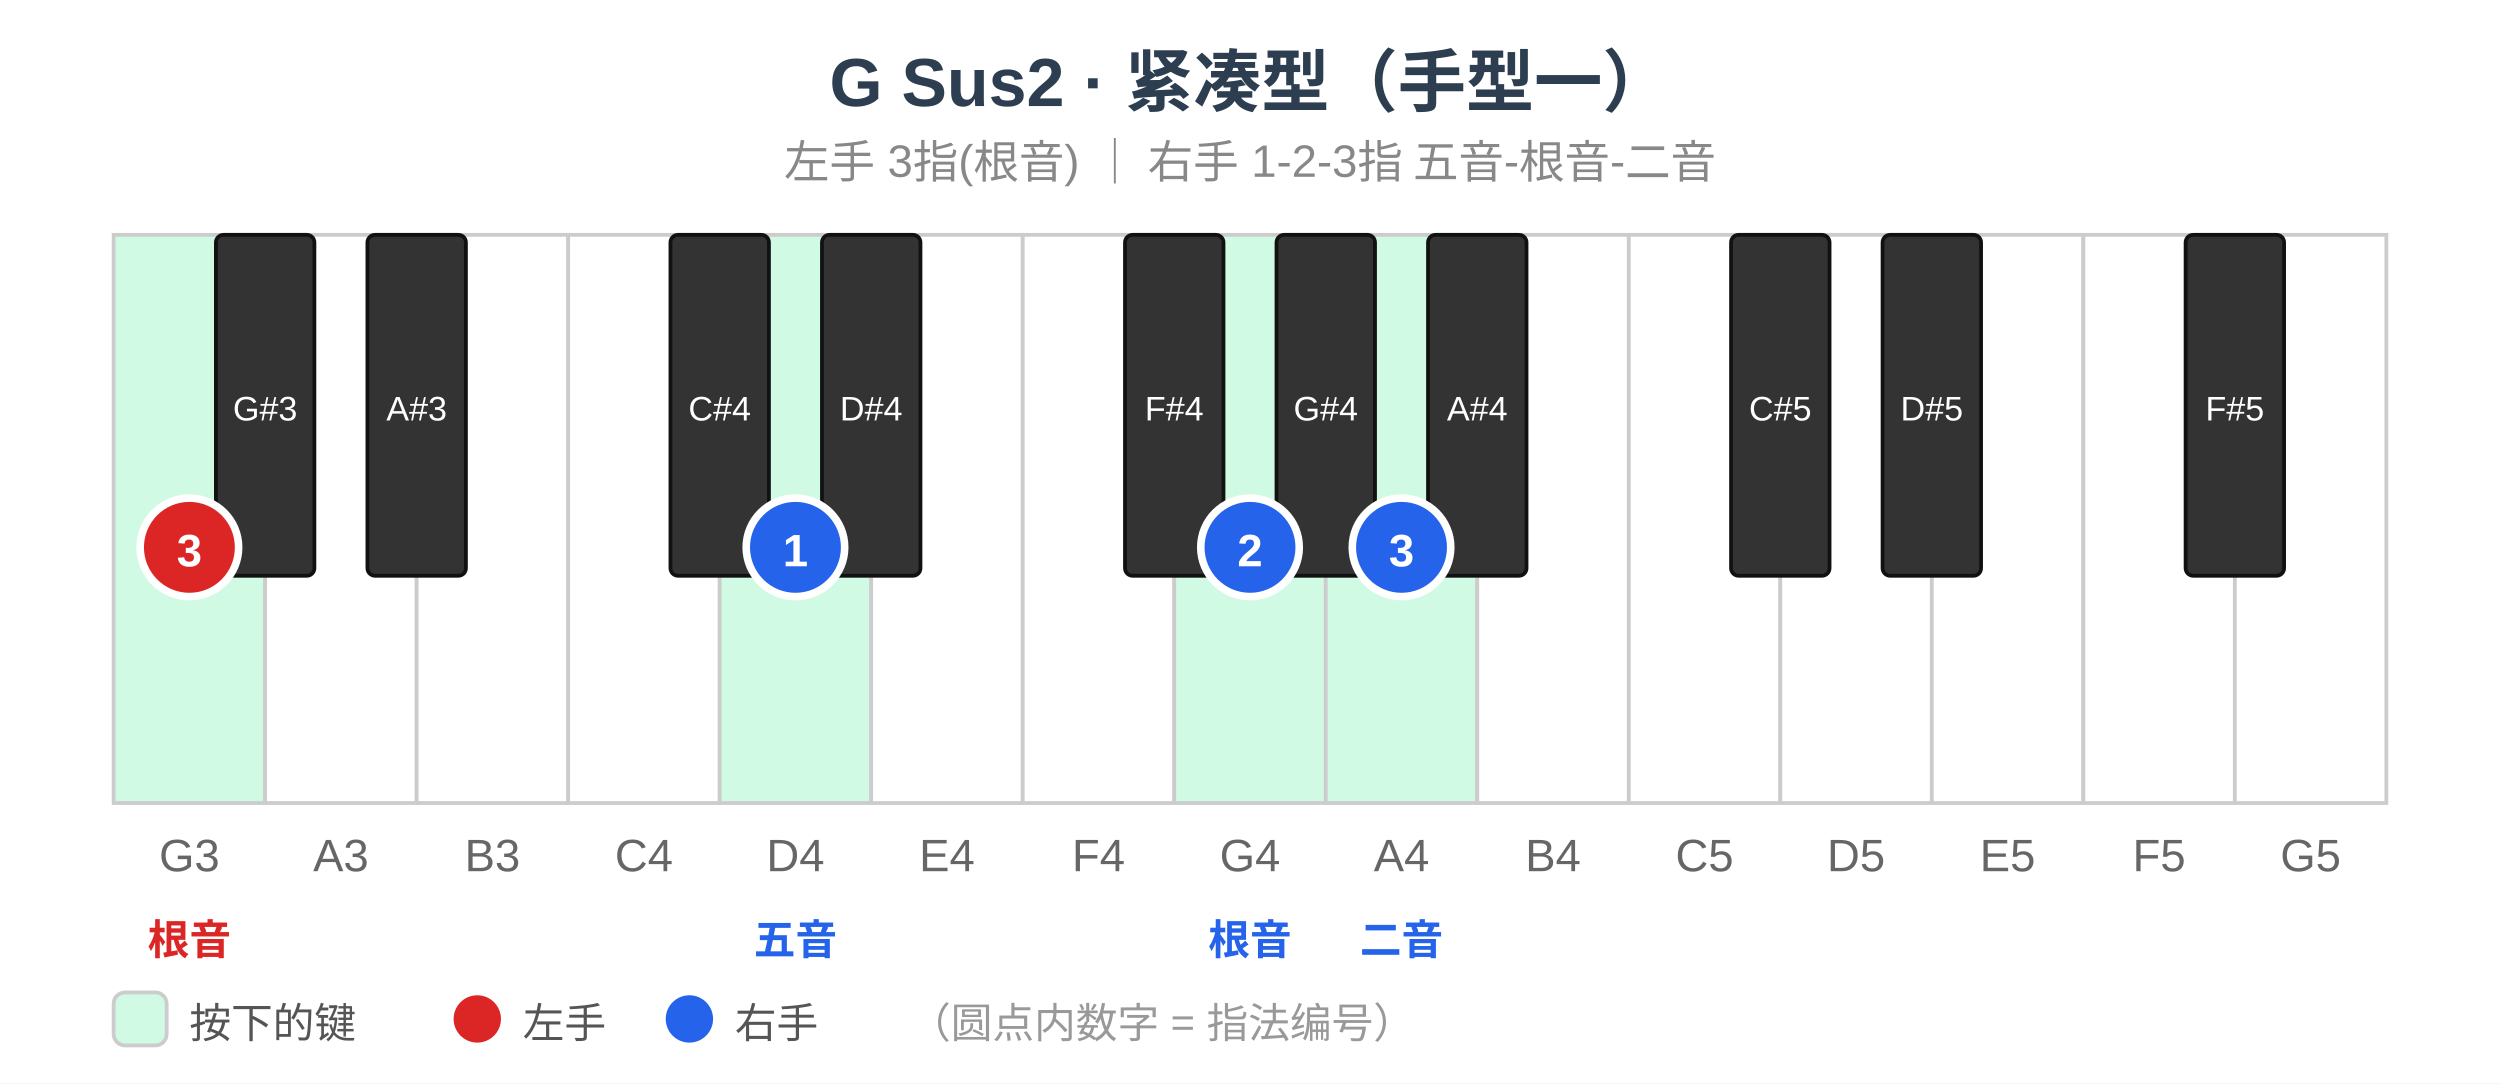
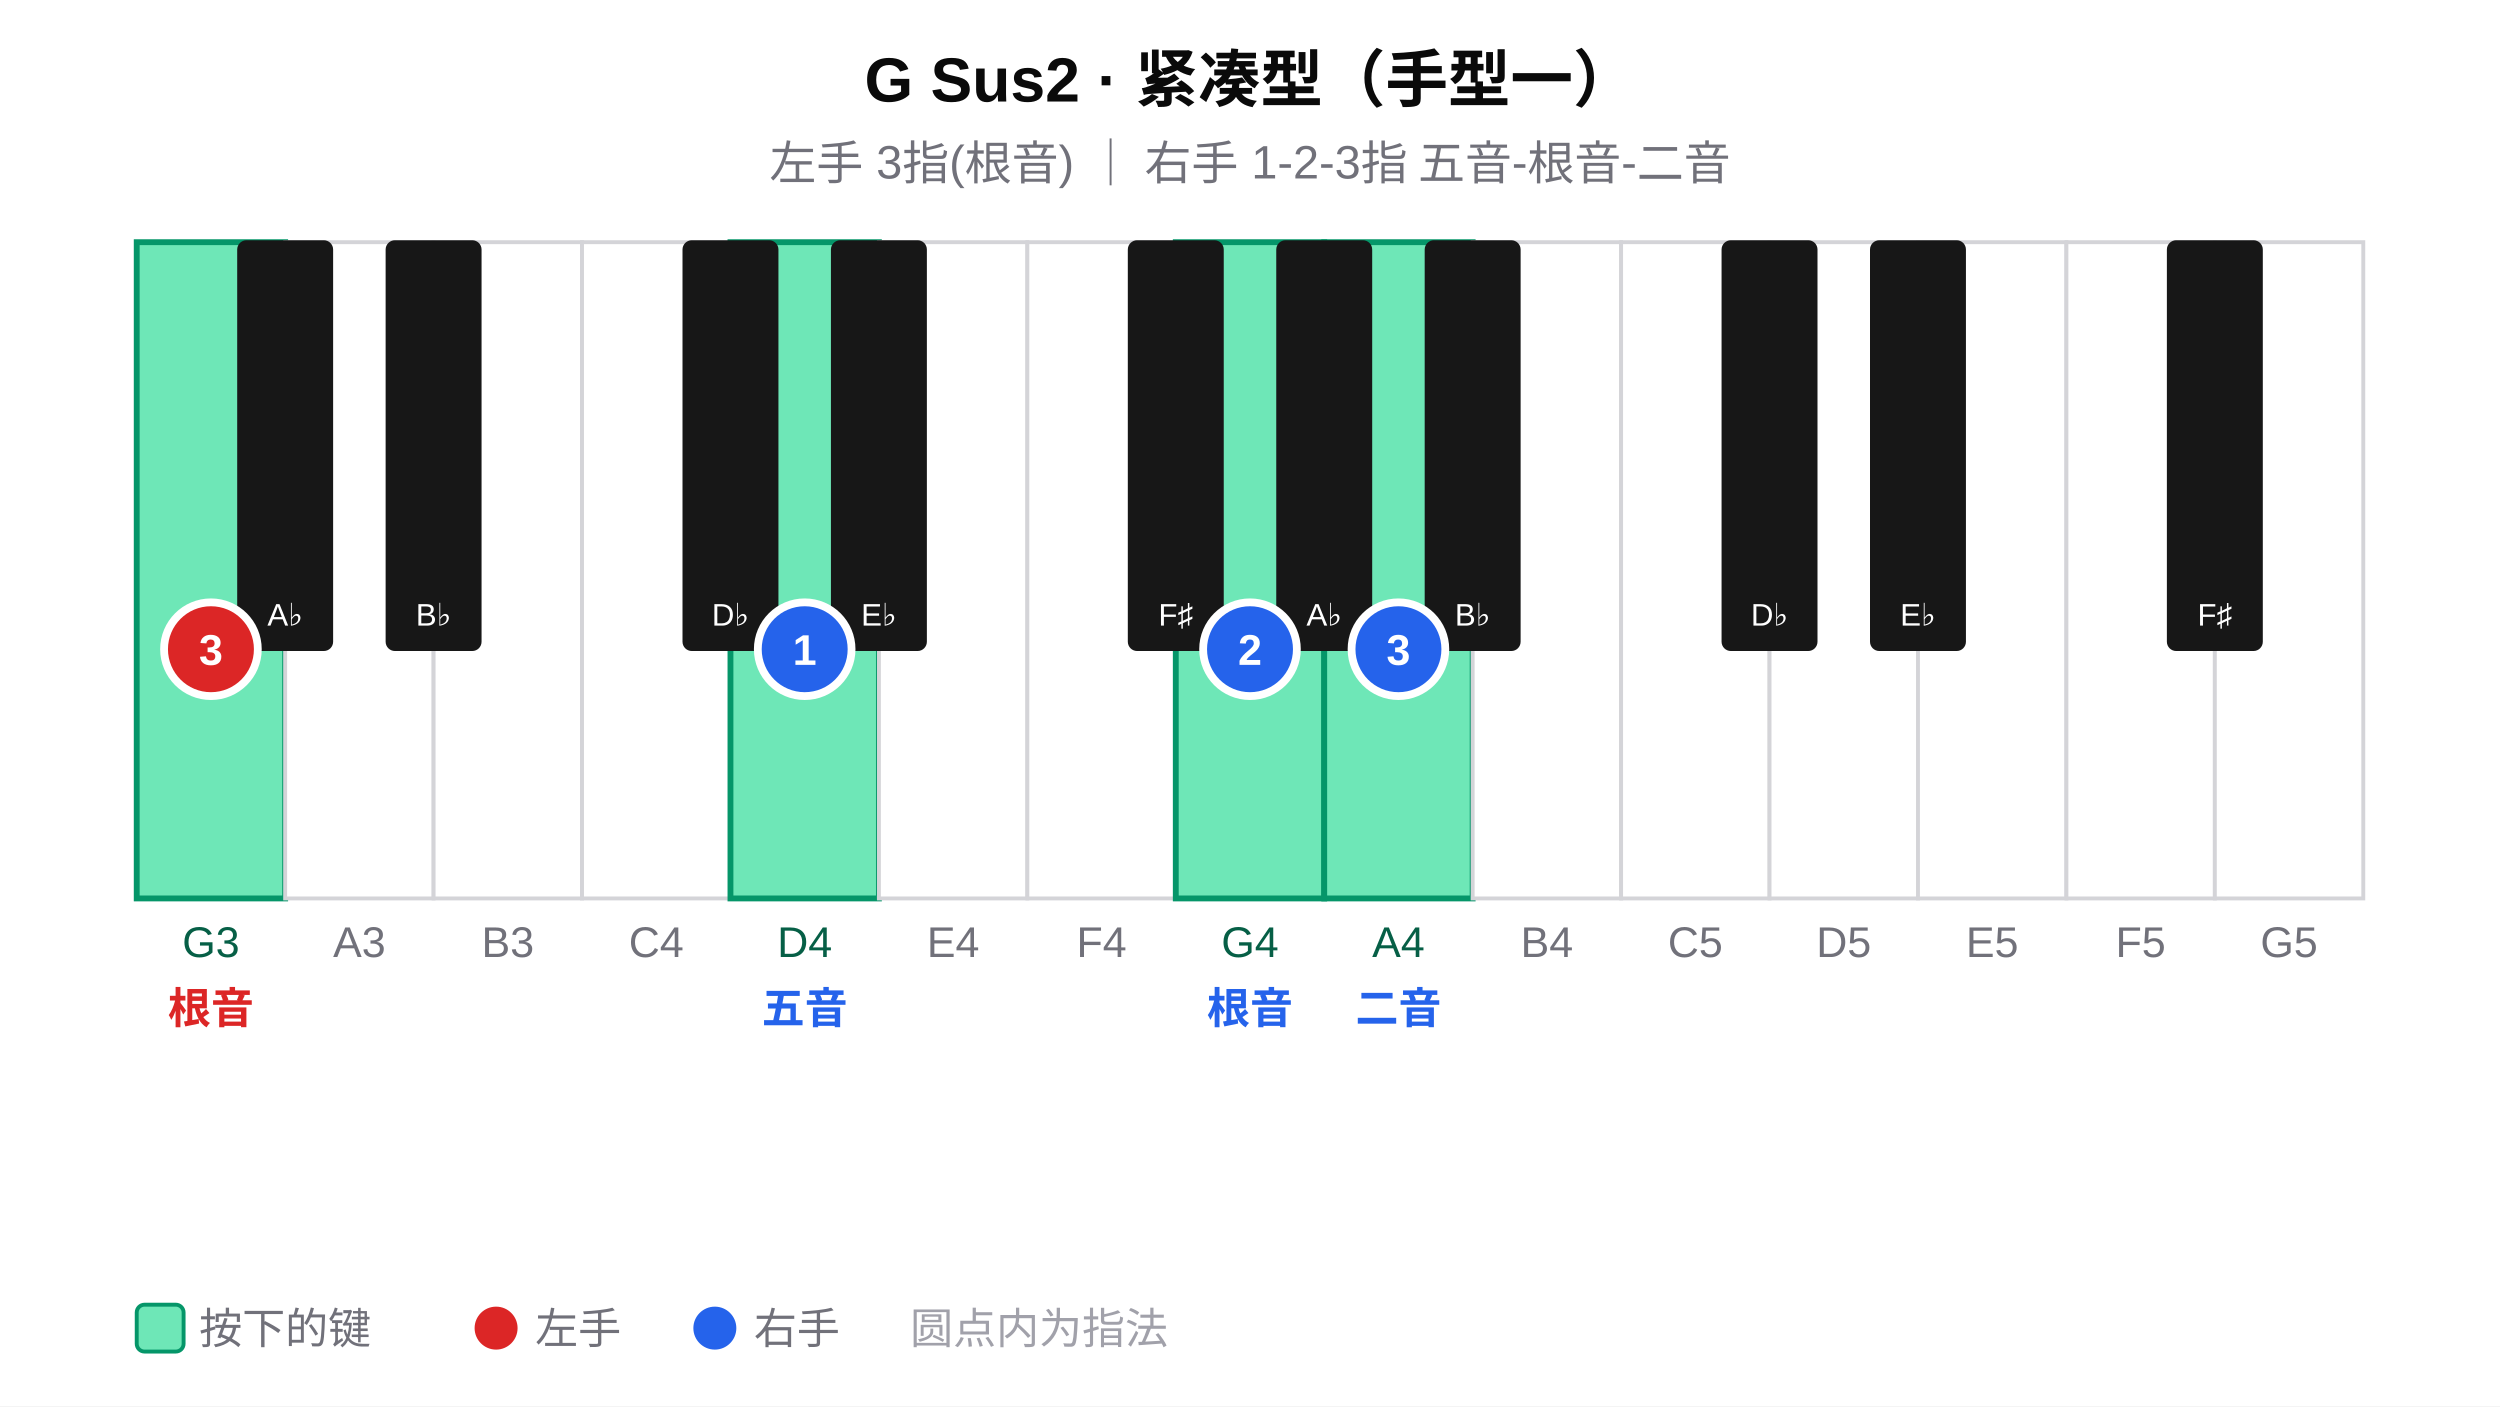
- <svg xmlns="http://www.w3.org/2000/svg" viewBox="0 0 660 286" width="660" height="286">
-   <rect width="660" height="286" fill="#ffffff" />
-   <text x="330.0" y="28" text-anchor="middle" font-family="Arial,sans-serif" font-size="18" font-weight="bold" fill="#2c3e50">G Sus2 · 紧凑型（手型一）</text>
-   <text x="330.0" y="47" text-anchor="middle" font-family="Arial,sans-serif" font-size="12" fill="#888">左手 3指(根音) ｜ 右手 1-2-3指 五音-根音-二音</text>
-   <rect x="30.0" y="62" width="40" height="150" fill="#d1fae5" stroke="#ccc" stroke-width="1" />
-   <text x="50.0" y="230" text-anchor="middle" font-family="Arial,sans-serif" font-size="12" fill="#666">G3</text>
-   <rect x="70.0" y="62" width="40" height="150" fill="white" stroke="#ccc" stroke-width="1" />
-   <text x="90.0" y="230" text-anchor="middle" font-family="Arial,sans-serif" font-size="12" fill="#666">A3</text>
-   <rect x="110.0" y="62" width="40" height="150" fill="white" stroke="#ccc" stroke-width="1" />
-   <text x="130.0" y="230" text-anchor="middle" font-family="Arial,sans-serif" font-size="12" fill="#666">B3</text>
-   <rect x="150.0" y="62" width="40" height="150" fill="white" stroke="#ccc" stroke-width="1" />
-   <text x="170.0" y="230" text-anchor="middle" font-family="Arial,sans-serif" font-size="12" fill="#666">C4</text>
-   <rect x="190.0" y="62" width="40" height="150" fill="#d1fae5" stroke="#ccc" stroke-width="1" />
-   <text x="210.0" y="230" text-anchor="middle" font-family="Arial,sans-serif" font-size="12" fill="#666">D4</text>
-   <rect x="230.0" y="62" width="40" height="150" fill="white" stroke="#ccc" stroke-width="1" />
-   <text x="250.0" y="230" text-anchor="middle" font-family="Arial,sans-serif" font-size="12" fill="#666">E4</text>
-   <rect x="270.0" y="62" width="40" height="150" fill="white" stroke="#ccc" stroke-width="1" />
-   <text x="290.0" y="230" text-anchor="middle" font-family="Arial,sans-serif" font-size="12" fill="#666">F4</text>
-   <rect x="310.0" y="62" width="40" height="150" fill="#d1fae5" stroke="#ccc" stroke-width="1" />
-   <text x="330.0" y="230" text-anchor="middle" font-family="Arial,sans-serif" font-size="12" fill="#666">G4</text>
-   <rect x="350.0" y="62" width="40" height="150" fill="#d1fae5" stroke="#ccc" stroke-width="1" />
-   <text x="370.0" y="230" text-anchor="middle" font-family="Arial,sans-serif" font-size="12" fill="#666">A4</text>
-   <rect x="390.0" y="62" width="40" height="150" fill="white" stroke="#ccc" stroke-width="1" />
-   <text x="410.0" y="230" text-anchor="middle" font-family="Arial,sans-serif" font-size="12" fill="#666">B4</text>
-   <rect x="430.0" y="62" width="40" height="150" fill="white" stroke="#ccc" stroke-width="1" />
-   <text x="450.0" y="230" text-anchor="middle" font-family="Arial,sans-serif" font-size="12" fill="#666">C5</text>
-   <rect x="470.0" y="62" width="40" height="150" fill="white" stroke="#ccc" stroke-width="1" />
-   <text x="490.0" y="230" text-anchor="middle" font-family="Arial,sans-serif" font-size="12" fill="#666">D5</text>
-   <rect x="510.0" y="62" width="40" height="150" fill="white" stroke="#ccc" stroke-width="1" />
-   <text x="530.0" y="230" text-anchor="middle" font-family="Arial,sans-serif" font-size="12" fill="#666">E5</text>
-   <rect x="550.0" y="62" width="40" height="150" fill="white" stroke="#ccc" stroke-width="1" />
-   <text x="570.0" y="230" text-anchor="middle" font-family="Arial,sans-serif" font-size="12" fill="#666">F5</text>
-   <rect x="590.0" y="62" width="40" height="150" fill="white" stroke="#ccc" stroke-width="1" />
-   <text x="610.0" y="230" text-anchor="middle" font-family="Arial,sans-serif" font-size="12" fill="#666">G5</text>
-   <rect x="57.0" y="62" width="26" height="90" fill="#333" stroke="#111" stroke-width="1" rx="2" />
-   <text x="70.0" y="111.0" text-anchor="middle" font-family="Arial,sans-serif" font-size="9" fill="#fff">G#3</text>
-   <rect x="97.0" y="62" width="26" height="90" fill="#333" stroke="#111" stroke-width="1" rx="2" />
-   <text x="110.0" y="111.0" text-anchor="middle" font-family="Arial,sans-serif" font-size="9" fill="#fff">A#3</text>
-   <rect x="177.0" y="62" width="26" height="90" fill="#333" stroke="#111" stroke-width="1" rx="2" />
-   <text x="190.0" y="111.0" text-anchor="middle" font-family="Arial,sans-serif" font-size="9" fill="#fff">C#4</text>
-   <rect x="217.0" y="62" width="26" height="90" fill="#333" stroke="#111" stroke-width="1" rx="2" />
-   <text x="230.0" y="111.0" text-anchor="middle" font-family="Arial,sans-serif" font-size="9" fill="#fff">D#4</text>
-   <rect x="297.0" y="62" width="26" height="90" fill="#333" stroke="#111" stroke-width="1" rx="2" />
-   <text x="310.0" y="111.0" text-anchor="middle" font-family="Arial,sans-serif" font-size="9" fill="#fff">F#4</text>
-   <rect x="337.0" y="62" width="26" height="90" fill="#333" stroke="#111" stroke-width="1" rx="2" />
-   <text x="350.0" y="111.0" text-anchor="middle" font-family="Arial,sans-serif" font-size="9" fill="#fff">G#4</text>
-   <rect x="377.0" y="62" width="26" height="90" fill="#333" stroke="#111" stroke-width="1" rx="2" />
-   <text x="390.0" y="111.0" text-anchor="middle" font-family="Arial,sans-serif" font-size="9" fill="#fff">A#4</text>
-   <rect x="457.0" y="62" width="26" height="90" fill="#333" stroke="#111" stroke-width="1" rx="2" />
-   <text x="470.0" y="111.0" text-anchor="middle" font-family="Arial,sans-serif" font-size="9" fill="#fff">C#5</text>
-   <rect x="497.0" y="62" width="26" height="90" fill="#333" stroke="#111" stroke-width="1" rx="2" />
-   <text x="510.0" y="111.0" text-anchor="middle" font-family="Arial,sans-serif" font-size="9" fill="#fff">D#5</text>
-   <rect x="577.0" y="62" width="26" height="90" fill="#333" stroke="#111" stroke-width="1" rx="2" />
-   <text x="590.0" y="111.0" text-anchor="middle" font-family="Arial,sans-serif" font-size="9" fill="#fff">F#5</text>
-   <circle cx="50.0" cy="144.5" r="13" fill="#dc2626" stroke="white" stroke-width="2" />
-   <text x="50.0" y="149.5" text-anchor="middle" font-family="Arial,sans-serif" font-size="12" font-weight="bold" fill="white">3</text>
-   <text x="50.0" y="252" text-anchor="middle" font-family="Arial,sans-serif" font-size="11" font-weight="bold" fill="#dc2626">根音</text>
-   <circle cx="210.0" cy="144.5" r="13" fill="#2563eb" stroke="white" stroke-width="2" />
-   <text x="210.0" y="149.5" text-anchor="middle" font-family="Arial,sans-serif" font-size="12" font-weight="bold" fill="white">1</text>
-   <text x="210.0" y="252" text-anchor="middle" font-family="Arial,sans-serif" font-size="11" font-weight="bold" fill="#2563eb">五音</text>
-   <circle cx="330.0" cy="144.5" r="13" fill="#2563eb" stroke="white" stroke-width="2" />
-   <text x="330.0" y="149.5" text-anchor="middle" font-family="Arial,sans-serif" font-size="12" font-weight="bold" fill="white">2</text>
-   <text x="330.0" y="252" text-anchor="middle" font-family="Arial,sans-serif" font-size="11" font-weight="bold" fill="#2563eb">根音</text>
-   <circle cx="370.0" cy="144.5" r="13" fill="#2563eb" stroke="white" stroke-width="2" />
-   <text x="370.0" y="149.5" text-anchor="middle" font-family="Arial,sans-serif" font-size="12" font-weight="bold" fill="white">3</text>
-   <text x="370.0" y="252" text-anchor="middle" font-family="Arial,sans-serif" font-size="11" font-weight="bold" fill="#2563eb">二音</text>
-   <rect x="30.0" y="262" width="14" height="14" rx="3" fill="#d1fae5" stroke="#ccc" stroke-width="1" />
-   <text x="50.0" y="274" font-family="Arial,sans-serif" font-size="11" fill="#555">按下的键</text>
-   <circle cx="126.0" cy="269" r="7" fill="#dc2626" stroke="white" stroke-width="1.5" />
-   <text x="138.0" y="274" font-family="Arial,sans-serif" font-size="11" fill="#555">左手</text>
-   <circle cx="182.0" cy="269" r="7" fill="#2563eb" stroke="white" stroke-width="1.5" />
-   <text x="194.0" y="274" font-family="Arial,sans-serif" font-size="11" fill="#555">右手</text>
-   <text x="240.0" y="274" font-family="Arial,sans-serif" font-size="11" fill="#999">（圆点内数字 = 指法编号）</text>
+ <svg xmlns="http://www.w3.org/2000/svg" viewBox="0 0 640 360" width="640" height="360">
+   <rect width="640" height="360" fill="#FFFFFF" />
+   <text x="320.0" y="26" text-anchor="middle" font-family="Arial, Helvetica, sans-serif" font-size="16" font-weight="bold" fill="#0A0A0A">G Sus2 · 紧凑型（手型一）</text>
+   <text x="320.0" y="46" text-anchor="middle" font-family="Arial, Helvetica, sans-serif" font-size="12" fill="#71717A">左手 3指(根音) ｜ 右手 1-2-3指 五音-根音-二音</text>
+   <rect x="35.00" y="62.00" width="38.00" height="168.00" rx="0" ry="0" fill="#6EE7B7" stroke="#059669" stroke-width="1.5" />
+   <text x="54.00" y="245.00" text-anchor="middle" font-family="Arial, Helvetica, sans-serif" font-size="11" fill="#065F46">G3</text>
+   <rect x="73.00" y="62.00" width="38.00" height="168.00" rx="0" ry="0" fill="#FFFFFF" stroke="#D4D4D8" stroke-width="1" />
+   <text x="92.00" y="245.00" text-anchor="middle" font-family="Arial, Helvetica, sans-serif" font-size="11" fill="#71717A">A3</text>
+   <rect x="111.00" y="62.00" width="38.00" height="168.00" rx="0" ry="0" fill="#FFFFFF" stroke="#D4D4D8" stroke-width="1" />
+   <text x="130.00" y="245.00" text-anchor="middle" font-family="Arial, Helvetica, sans-serif" font-size="11" fill="#71717A">B3</text>
+   <rect x="149.00" y="62.00" width="38.00" height="168.00" rx="0" ry="0" fill="#FFFFFF" stroke="#D4D4D8" stroke-width="1" />
+   <text x="168.00" y="245.00" text-anchor="middle" font-family="Arial, Helvetica, sans-serif" font-size="11" fill="#71717A">C4</text>
+   <rect x="187.00" y="62.00" width="38.00" height="168.00" rx="0" ry="0" fill="#6EE7B7" stroke="#059669" stroke-width="1.5" />
+   <text x="206.00" y="245.00" text-anchor="middle" font-family="Arial, Helvetica, sans-serif" font-size="11" fill="#065F46">D4</text>
+   <rect x="225.00" y="62.00" width="38.00" height="168.00" rx="0" ry="0" fill="#FFFFFF" stroke="#D4D4D8" stroke-width="1" />
+   <text x="244.00" y="245.00" text-anchor="middle" font-family="Arial, Helvetica, sans-serif" font-size="11" fill="#71717A">E4</text>
+   <rect x="263.00" y="62.00" width="38.00" height="168.00" rx="0" ry="0" fill="#FFFFFF" stroke="#D4D4D8" stroke-width="1" />
+   <text x="282.00" y="245.00" text-anchor="middle" font-family="Arial, Helvetica, sans-serif" font-size="11" fill="#71717A">F4</text>
+   <rect x="301.00" y="62.00" width="38.00" height="168.00" rx="0" ry="0" fill="#6EE7B7" stroke="#059669" stroke-width="1.5" />
+   <text x="320.00" y="245.00" text-anchor="middle" font-family="Arial, Helvetica, sans-serif" font-size="11" fill="#065F46">G4</text>
+   <rect x="339.00" y="62.00" width="38.00" height="168.00" rx="0" ry="0" fill="#6EE7B7" stroke="#059669" stroke-width="1.5" />
+   <text x="358.00" y="245.00" text-anchor="middle" font-family="Arial, Helvetica, sans-serif" font-size="11" fill="#065F46">A4</text>
+   <rect x="377.00" y="62.00" width="38.00" height="168.00" rx="0" ry="0" fill="#FFFFFF" stroke="#D4D4D8" stroke-width="1" />
+   <text x="396.00" y="245.00" text-anchor="middle" font-family="Arial, Helvetica, sans-serif" font-size="11" fill="#71717A">B4</text>
+   <rect x="415.00" y="62.00" width="38.00" height="168.00" rx="0" ry="0" fill="#FFFFFF" stroke="#D4D4D8" stroke-width="1" />
+   <text x="434.00" y="245.00" text-anchor="middle" font-family="Arial, Helvetica, sans-serif" font-size="11" fill="#71717A">C5</text>
+   <rect x="453.00" y="62.00" width="38.00" height="168.00" rx="0" ry="0" fill="#FFFFFF" stroke="#D4D4D8" stroke-width="1" />
+   <text x="472.00" y="245.00" text-anchor="middle" font-family="Arial, Helvetica, sans-serif" font-size="11" fill="#71717A">D5</text>
+   <rect x="491.00" y="62.00" width="38.00" height="168.00" rx="0" ry="0" fill="#FFFFFF" stroke="#D4D4D8" stroke-width="1" />
+   <text x="510.00" y="245.00" text-anchor="middle" font-family="Arial, Helvetica, sans-serif" font-size="11" fill="#71717A">E5</text>
+   <rect x="529.00" y="62.00" width="38.00" height="168.00" rx="0" ry="0" fill="#FFFFFF" stroke="#D4D4D8" stroke-width="1" />
+   <text x="548.00" y="245.00" text-anchor="middle" font-family="Arial, Helvetica, sans-serif" font-size="11" fill="#71717A">F5</text>
+   <rect x="567.00" y="62.00" width="38.00" height="168.00" rx="0" ry="0" fill="#FFFFFF" stroke="#D4D4D8" stroke-width="1" />
+   <text x="586.00" y="245.00" text-anchor="middle" font-family="Arial, Helvetica, sans-serif" font-size="11" fill="#71717A">G5</text>
+   <rect x="61.22" y="62.00" width="23.56" height="104.16" rx="1.88" fill="#171717" stroke="#171717" stroke-width="1" />
+   <text x="73.00" y="160.16" text-anchor="middle" font-family="Arial, Helvetica, sans-serif" font-size="8" fill="#FFFFFF">A♭</text>
+   <rect x="99.22" y="62.00" width="23.56" height="104.16" rx="1.88" fill="#171717" stroke="#171717" stroke-width="1" />
+   <text x="111.00" y="160.16" text-anchor="middle" font-family="Arial, Helvetica, sans-serif" font-size="8" fill="#FFFFFF">B♭</text>
+   <rect x="175.22" y="62.00" width="23.56" height="104.16" rx="1.88" fill="#171717" stroke="#171717" stroke-width="1" />
+   <text x="187.00" y="160.16" text-anchor="middle" font-family="Arial, Helvetica, sans-serif" font-size="8" fill="#FFFFFF">D♭</text>
+   <rect x="213.22" y="62.00" width="23.56" height="104.16" rx="1.88" fill="#171717" stroke="#171717" stroke-width="1" />
+   <text x="225.00" y="160.16" text-anchor="middle" font-family="Arial, Helvetica, sans-serif" font-size="8" fill="#FFFFFF">E♭</text>
+   <rect x="289.22" y="62.00" width="23.56" height="104.16" rx="1.88" fill="#171717" stroke="#171717" stroke-width="1" />
+   <text x="301.00" y="160.16" text-anchor="middle" font-family="Arial, Helvetica, sans-serif" font-size="8" fill="#FFFFFF">F♯</text>
+   <rect x="327.22" y="62.00" width="23.56" height="104.16" rx="1.88" fill="#171717" stroke="#171717" stroke-width="1" />
+   <text x="339.00" y="160.16" text-anchor="middle" font-family="Arial, Helvetica, sans-serif" font-size="8" fill="#FFFFFF">A♭</text>
+   <rect x="365.22" y="62.00" width="23.56" height="104.16" rx="1.88" fill="#171717" stroke="#171717" stroke-width="1" />
+   <text x="377.00" y="160.16" text-anchor="middle" font-family="Arial, Helvetica, sans-serif" font-size="8" fill="#FFFFFF">B♭</text>
+   <rect x="441.22" y="62.00" width="23.56" height="104.16" rx="1.88" fill="#171717" stroke="#171717" stroke-width="1" />
+   <text x="453.00" y="160.16" text-anchor="middle" font-family="Arial, Helvetica, sans-serif" font-size="8" fill="#FFFFFF">D♭</text>
+   <rect x="479.22" y="62.00" width="23.56" height="104.16" rx="1.88" fill="#171717" stroke="#171717" stroke-width="1" />
+   <text x="491.00" y="160.16" text-anchor="middle" font-family="Arial, Helvetica, sans-serif" font-size="8" fill="#FFFFFF">E♭</text>
+   <rect x="555.22" y="62.00" width="23.56" height="104.16" rx="1.88" fill="#171717" stroke="#171717" stroke-width="1" />
+   <text x="567.00" y="160.16" text-anchor="middle" font-family="Arial, Helvetica, sans-serif" font-size="8" fill="#FFFFFF">F♯</text>
+   <circle cx="54.0" cy="166.2" r="12" fill="#DC2626" stroke="#FFFFFF" stroke-width="2" />
+   <text x="54.0" y="170.2" text-anchor="middle" font-family="Arial, Helvetica, sans-serif" font-size="11" font-weight="bold" fill="#FFFFFF">3</text>
+   <text x="54.0" y="262" text-anchor="middle" font-family="Arial, Helvetica, sans-serif" font-size="11" font-weight="bold" fill="#DC2626">根音</text>
+   <circle cx="206.0" cy="166.2" r="12" fill="#2563EB" stroke="#FFFFFF" stroke-width="2" />
+   <text x="206.0" y="170.2" text-anchor="middle" font-family="Arial, Helvetica, sans-serif" font-size="11" font-weight="bold" fill="#FFFFFF">1</text>
+   <text x="206.0" y="262" text-anchor="middle" font-family="Arial, Helvetica, sans-serif" font-size="11" font-weight="bold" fill="#2563EB">五音</text>
+   <circle cx="320.0" cy="166.2" r="12" fill="#2563EB" stroke="#FFFFFF" stroke-width="2" />
+   <text x="320.0" y="170.2" text-anchor="middle" font-family="Arial, Helvetica, sans-serif" font-size="11" font-weight="bold" fill="#FFFFFF">2</text>
+   <text x="320.0" y="262" text-anchor="middle" font-family="Arial, Helvetica, sans-serif" font-size="11" font-weight="bold" fill="#2563EB">根音</text>
+   <circle cx="358.0" cy="166.2" r="12" fill="#2563EB" stroke="#FFFFFF" stroke-width="2" />
+   <text x="358.0" y="170.2" text-anchor="middle" font-family="Arial, Helvetica, sans-serif" font-size="11" font-weight="bold" fill="#FFFFFF">3</text>
+   <text x="358.0" y="262" text-anchor="middle" font-family="Arial, Helvetica, sans-serif" font-size="11" font-weight="bold" fill="#2563EB">二音</text>
+   <rect x="35.0" y="334" width="12" height="12" rx="2" fill="#6EE7B7" stroke="#059669" stroke-width="1" />
+   <text x="51.0" y="344" font-family="Arial, Helvetica, sans-serif" font-size="11" fill="#71717A">按下的键</text>
+   <circle cx="127.0" cy="340" r="6" fill="#DC2626" stroke="#FFFFFF" stroke-width="1" />
+   <text x="137.0" y="344" font-family="Arial, Helvetica, sans-serif" font-size="11" fill="#71717A">左手</text>
+   <circle cx="183.0" cy="340" r="6" fill="#2563EB" stroke="#FFFFFF" stroke-width="1" />
+   <text x="193.0" y="344" font-family="Arial, Helvetica, sans-serif" font-size="11" fill="#71717A">右手</text>
+   <text x="233.0" y="344" font-family="Arial, Helvetica, sans-serif" font-size="11" fill="#A1A1AA">圆点内为指法</text>
</svg>
